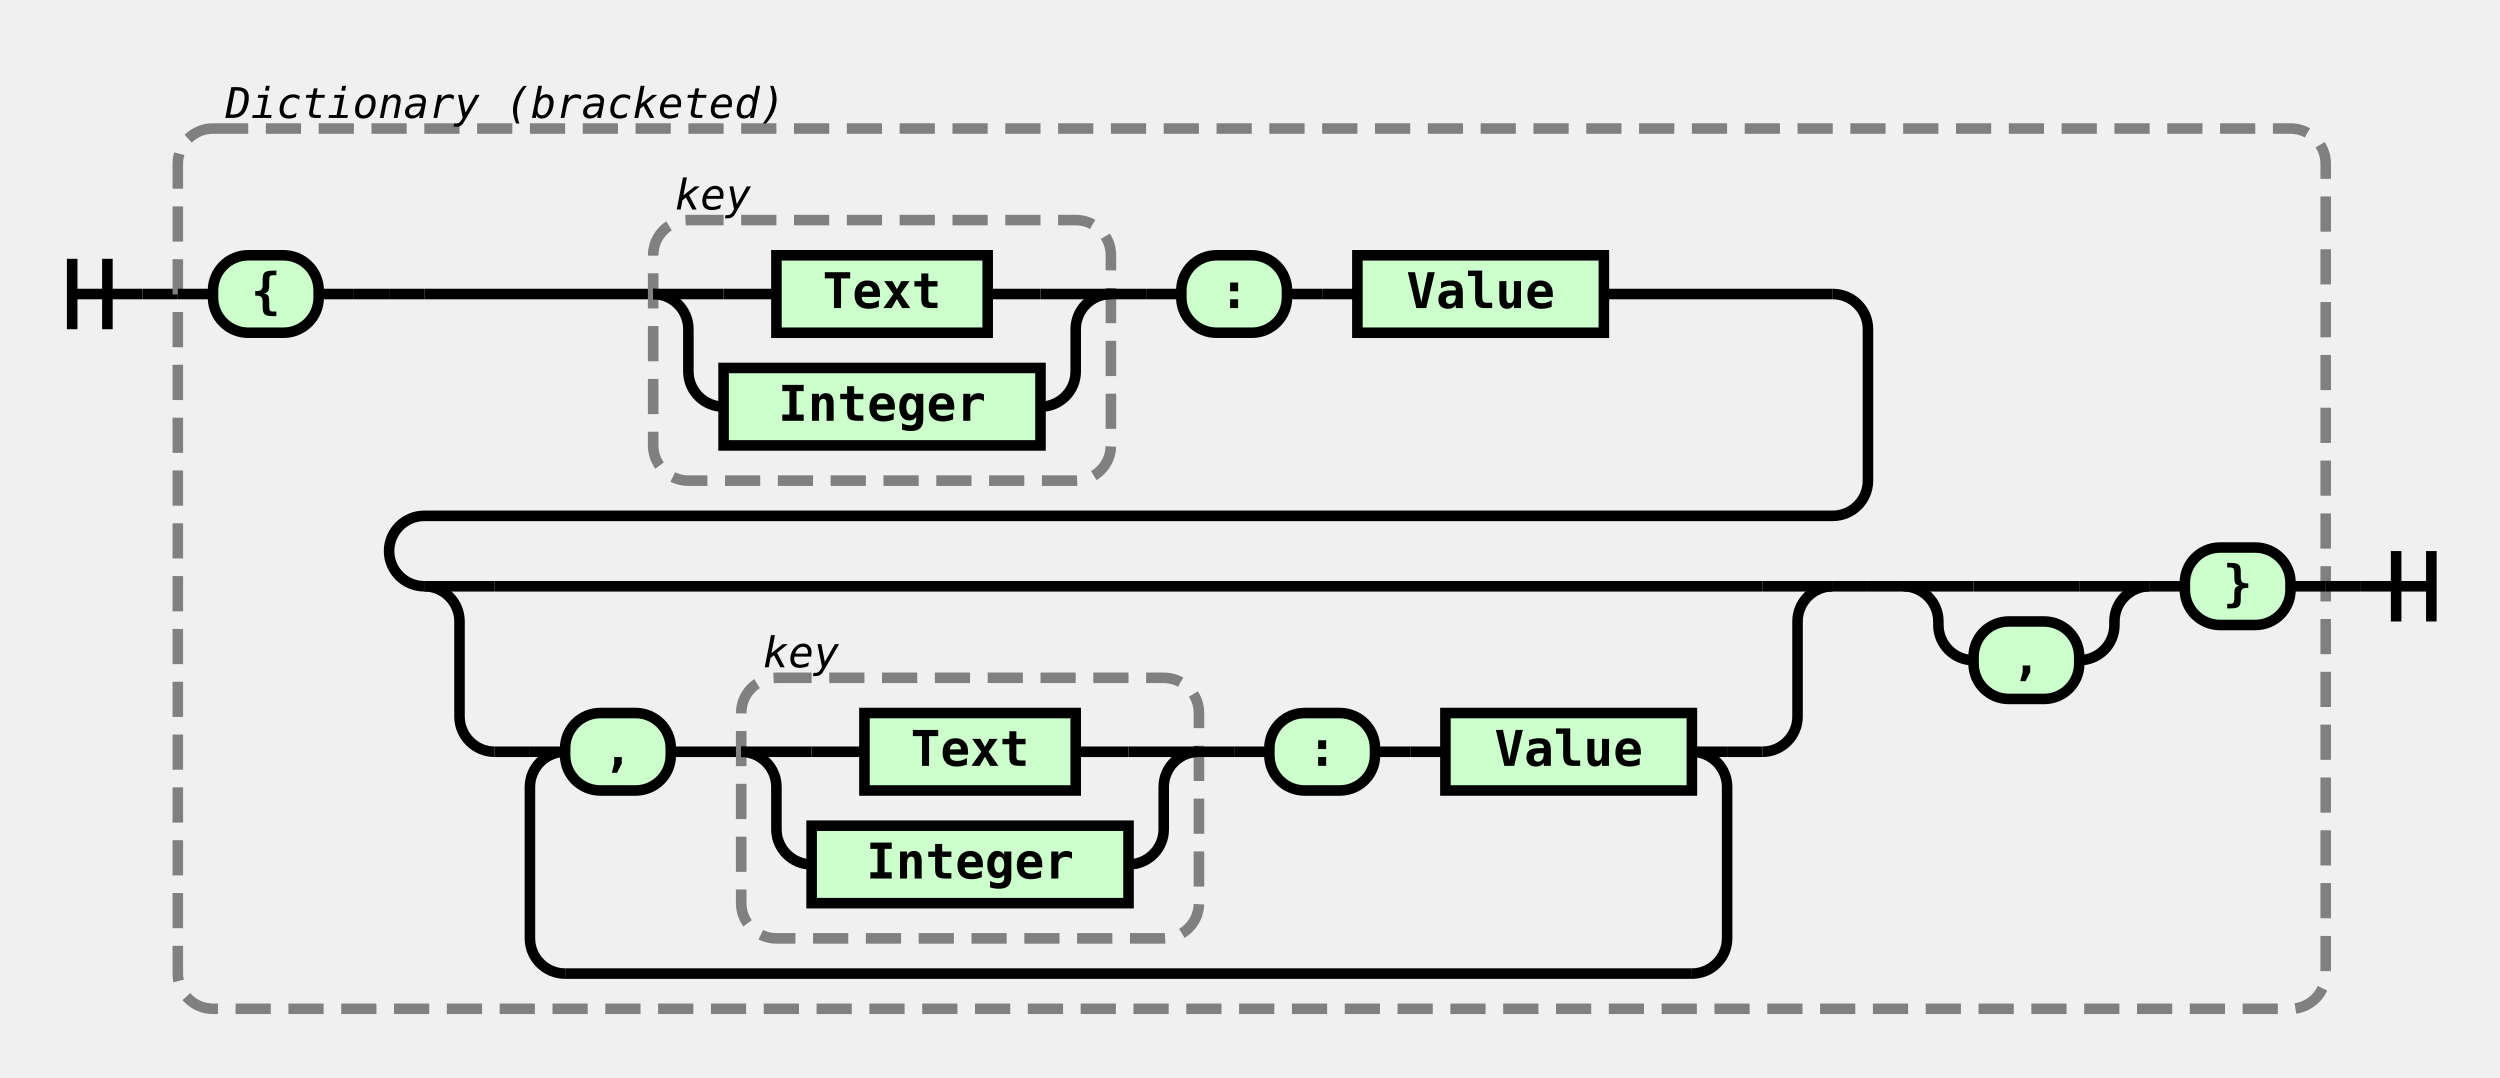
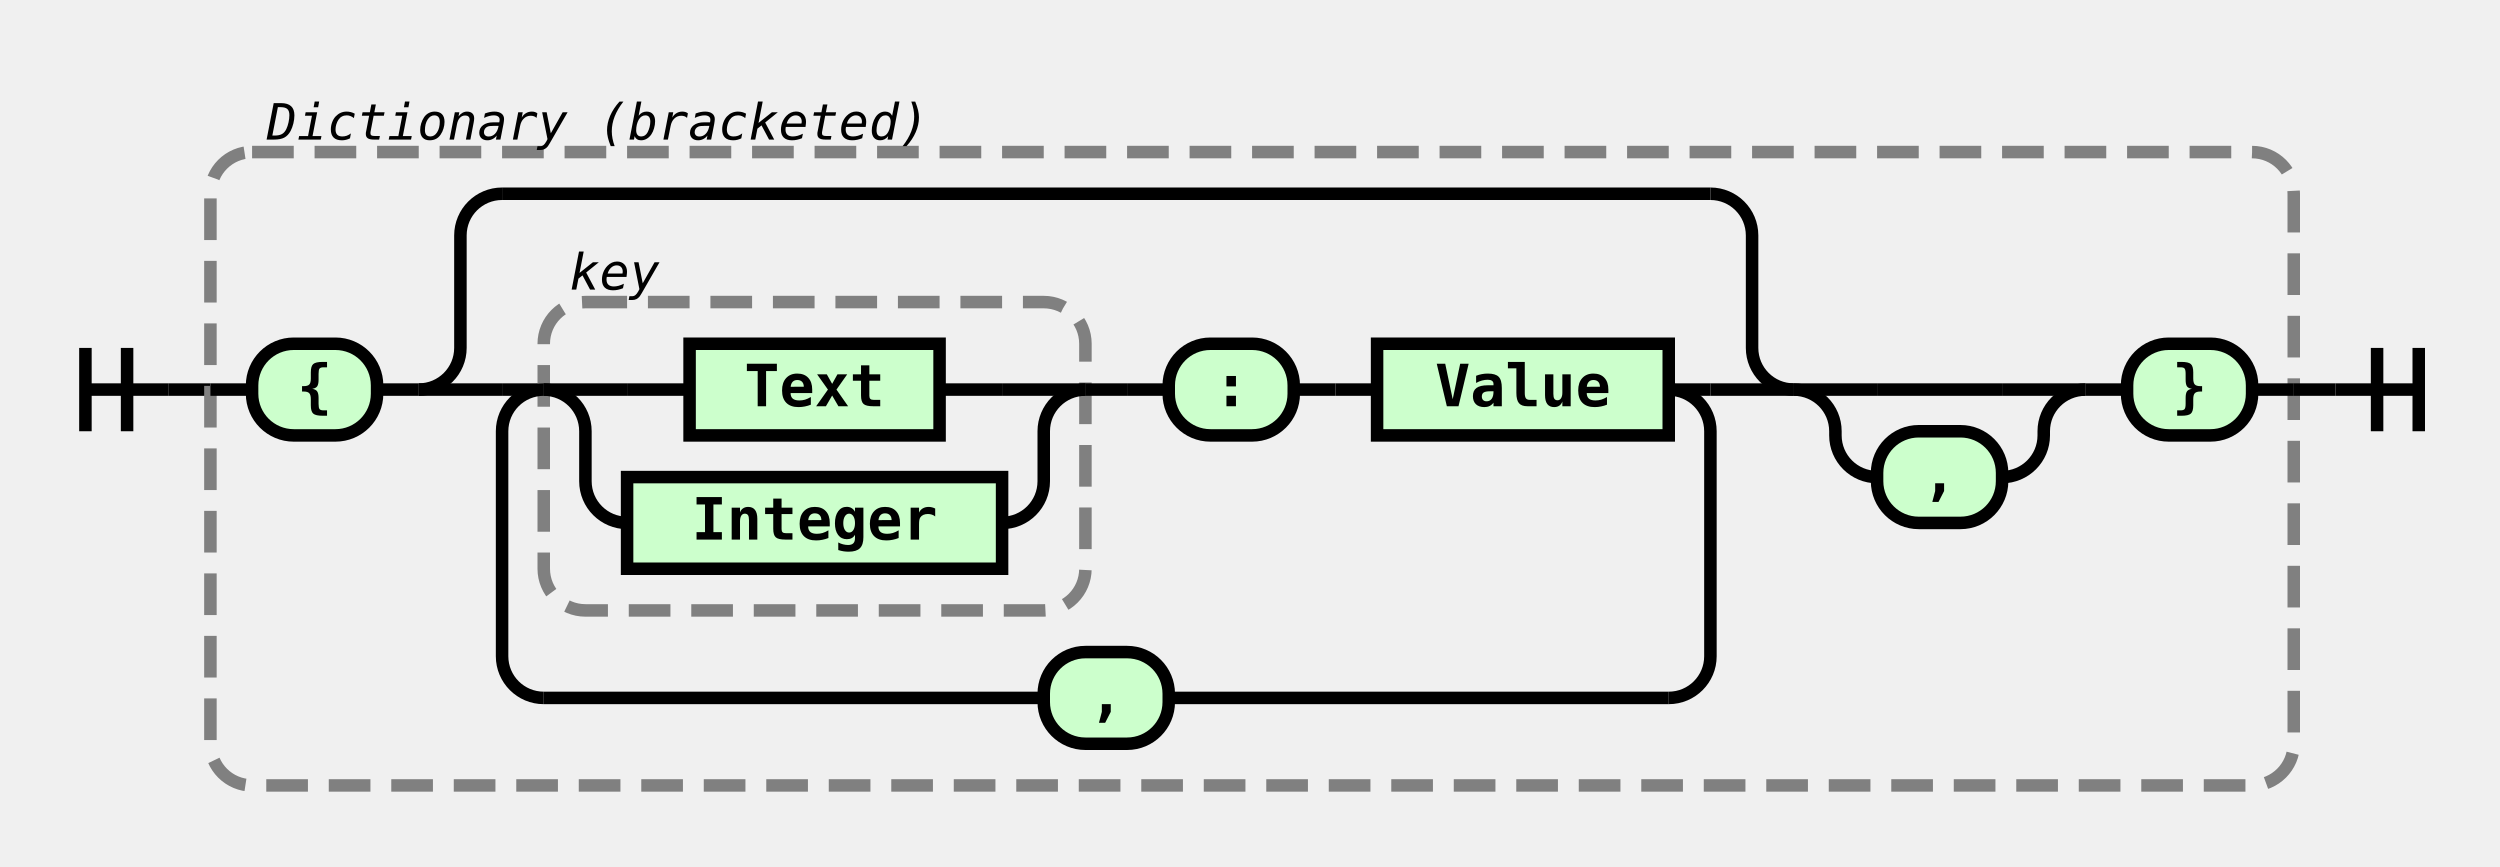
- <svg xmlns="http://www.w3.org/2000/svg" class="railroad-diagram" width="710" height="306" viewBox="0 0 710 306">
+ <svg xmlns="http://www.w3.org/2000/svg" class="railroad-diagram" width="600" height="208" viewBox="0 0 600 208">
  <g transform="translate(.5 .5)">
    <g>
-       <path d="M20 73v20m10 -20v20m-10 -10h20" />
+       <path d="M20 83v20m10 -20v20m-10 -10h20" />
    </g>
-     <path d="M40 83h10" />
+     <path d="M40 93h10" />
    <g>
-       <path d="M50 83h0" />
-       <path d="M660 166h0" />
-       <rect x="50" y="36" width="610" height="250" rx="10" ry="10" class="group-box" />
+       <path d="M50 93h0" />
+       <path d="M550 93h0" />
+       <rect x="50" y="36" width="500" height="152" rx="10" ry="10" class="group-box" />
      <g>
-         <path d="M50 83h10" />
-         <path d="M650 166h10" />
+         <path d="M50 93h10" />
+         <path d="M540 93h10" />
        <g class="terminal ">
-           <path d="M60 83h0" />
-           <path d="M90 83h0" />
-           <rect x="60" y="72" width="30" height="22" rx="10" ry="10" />
-           <text x="75" y="87">{</text>
+           <path d="M60 93h0" />
+           <path d="M90 93h0" />
+           <rect x="60" y="82" width="30" height="22" rx="10" ry="10" />
+           <text x="75" y="97">{</text>
        </g>
-         <path d="M90 83h10" />
-         <path d="M100 83h10" />
+         <path d="M90 93h10" />
        <g>
-           <path d="M110 83h0" />
-           <path d="M110 83h10" />
+           <path d="M100 93h0" />
+           <path d="M430 93h0" />
+           <path d="M100 93a10 10 0 0 0 10 -10v-27a10 10 0 0 1 10 -10" />
          <g>
-             <path d="M120 83h65" />
-             <path d="M455 83h65" />
+             <path d="M120 46h290" />
+           </g>
+           <path d="M410 46a10 10 0 0 1 10 10v27a10 10 0 0 0 10 10" />
+           <path d="M100 93h20" />
+           <g>
+             <path d="M120 93h0" />
+             <path d="M410 93h0" />
+             <path d="M120 93h10" />
            <g>
-               <path d="M185 83h0" />
-               <path d="M315 83h0" />
-               <rect x="185" y="62" width="130" height="74" rx="10" ry="10" class="group-box" />
+               <path d="M130 93h0" />
+               <path d="M400 93h0" />
              <g>
-                 <path d="M185 83h0" />
-                 <path d="M315 83h0" />
-                 <path d="M185 83h20" />
-                 <g class="non-terminal ">
-                   <path d="M205 83h15" />
-                   <path d="M280 83h15" />
-                   <rect x="220" y="72" width="60" height="22" />
-                   <text x="250" y="87">Text</text>
+                 <path d="M130 93h0" />
+                 <path d="M260 93h0" />
+                 <rect x="130" y="72" width="130" height="74" rx="10" ry="10" class="group-box" />
+                 <g>
+                   <path d="M130 93h0" />
+                   <path d="M260 93h0" />
+                   <path d="M130 93h20" />
+                   <g class="non-terminal ">
+                     <path d="M150 93h15" />
+                     <path d="M225 93h15" />
+                     <rect x="165" y="82" width="60" height="22" />
+                     <text x="195" y="97">Text</text>
+                   </g>
+                   <path d="M240 93h20" />
+                   <path d="M130 93a10 10 0 0 1 10 10v12a10 10 0 0 0 10 10" />
+                   <g class="non-terminal ">
+                     <path d="M150 125h0" />
+                     <path d="M240 125h0" />
+                     <rect x="150" y="114" width="90" height="22" />
+                     <text x="195" y="129">Integer</text>
+                   </g>
+                   <path d="M240 125a10 10 0 0 0 10 -10v-12a10 10 0 0 1 10 -10" />
                </g>
-                 <path d="M295 83h20" />
-                 <path d="M185 83a10 10 0 0 1 10 10v12a10 10 0 0 0 10 10" />
-                 <g class="non-terminal ">
-                   <path d="M205 115h0" />
-                   <path d="M295 115h0" />
-                   <rect x="205" y="104" width="90" height="22" />
-                   <text x="250" y="119">Integer</text>
+                 <g class="comment ">
+                   <path d="M130 64h0" />
+                   <path d="M164 64h0" />
+                   <text x="147" y="69" class="comment">key</text>
                </g>
-                 <path d="M295 115a10 10 0 0 0 10 -10v-12a10 10 0 0 1 10 -10" />
              </g>
-               <g class="comment ">
-                 <path d="M185 54h0" />
-                 <path d="M219 54h0" />
-                 <text x="202" y="59" class="comment">key</text>
+               <path d="M260 93h10" />
+               <path d="M270 93h10" />
+               <g class="terminal ">
+                 <path d="M280 93h0" />
+                 <path d="M310 93h0" />
+                 <rect x="280" y="82" width="30" height="22" rx="10" ry="10" />
+                 <text x="295" y="97">:</text>
+               </g>
+               <path d="M310 93h10" />
+               <path d="M320 93h10" />
+               <g class="non-terminal ">
+                 <path d="M330 93h0" />
+                 <path d="M400 93h0" />
+                 <rect x="330" y="82" width="70" height="22" />
+                 <text x="365" y="97">Value</text>
              </g>
            </g>
-             <path d="M315 83h10" />
-             <path d="M325 83h10" />
+             <path d="M400 93h10" />
+             <path d="M130 93a10 10 0 0 0 -10 10v54a10 10 0 0 0 10 10" />
            <g class="terminal ">
-               <path d="M335 83h0" />
-               <path d="M365 83h0" />
-               <rect x="335" y="72" width="30" height="22" rx="10" ry="10" />
-               <text x="350" y="87">:</text>
+               <path d="M130 167h120" />
+               <path d="M280 167h120" />
+               <rect x="250" y="156" width="30" height="22" rx="10" ry="10" />
+               <text x="265" y="171">,</text>
            </g>
-             <path d="M365 83h10" />
-             <path d="M375 83h10" />
-             <g class="non-terminal ">
-               <path d="M385 83h0" />
-               <path d="M455 83h0" />
-               <rect x="385" y="72" width="70" height="22" />
-               <text x="420" y="87">Value</text>
-             </g>
+             <path d="M400 167a10 10 0 0 0 10 -10v-54a10 10 0 0 0 -10 -10" />
          </g>
-           <path d="M520 83a10 10 0 0 1 10 10v43a10 10 0 0 1 -10 10h-400a10 10 0 0 0 -10 10v0a10 10 0 0 0 10 10" />
+           <path d="M410 93h20" />
+         </g>
+         <g>
+           <path d="M430 93h0" />
+           <path d="M500 93h0" />
+           <path d="M430 93h20" />
          <g>
-             <path d="M120 166h0" />
-             <path d="M520 166h0" />
-             <path d="M120 166h20" />
-             <g>
-               <path d="M140 166h360" />
-             </g>
-             <path d="M500 166h20" />
-             <path d="M120 166a10 10 0 0 1 10 10v27a10 10 0 0 0 10 10" />
-             <g>
-               <path d="M140 213h0" />
-               <g>
-                 <path d="M140 213h10" />
-                 <path d="M490 213h10" />
-                 <path d="M150 213h10" />
-                 <g>
-                   <path d="M160 213h0" />
-                   <path d="M480 213h0" />
-                   <g class="terminal ">
-                     <path d="M160 213h0" />
-                     <path d="M190 213h0" />
-                     <rect x="160" y="202" width="30" height="22" rx="10" ry="10" />
-                     <text x="175" y="217">,</text>
-                   </g>
-                   <path d="M190 213h10" />
-                   <path d="M200 213h10" />
-                   <g>
-                     <path d="M210 213h0" />
-                     <path d="M480 213h0" />
-                     <g>
-                       <path d="M210 213h0" />
-                       <path d="M340 213h0" />
-                       <rect x="210" y="192" width="130" height="74" rx="10" ry="10" class="group-box" />
-                       <g>
-                         <path d="M210 213h0" />
-                         <path d="M340 213h0" />
-                         <path d="M210 213h20" />
-                         <g class="non-terminal ">
-                           <path d="M230 213h15" />
-                           <path d="M305 213h15" />
-                           <rect x="245" y="202" width="60" height="22" />
-                           <text x="275" y="217">Text</text>
-                         </g>
-                         <path d="M320 213h20" />
-                         <path d="M210 213a10 10 0 0 1 10 10v12a10 10 0 0 0 10 10" />
-                         <g class="non-terminal ">
-                           <path d="M230 245h0" />
-                           <path d="M320 245h0" />
-                           <rect x="230" y="234" width="90" height="22" />
-                           <text x="275" y="249">Integer</text>
-                         </g>
-                         <path d="M320 245a10 10 0 0 0 10 -10v-12a10 10 0 0 1 10 -10" />
-                       </g>
-                       <g class="comment ">
-                         <path d="M210 184h0" />
-                         <path d="M244 184h0" />
-                         <text x="227" y="189" class="comment">key</text>
-                       </g>
-                     </g>
-                     <path d="M340 213h10" />
-                     <path d="M350 213h10" />
-                     <g class="terminal ">
-                       <path d="M360 213h0" />
-                       <path d="M390 213h0" />
-                       <rect x="360" y="202" width="30" height="22" rx="10" ry="10" />
-                       <text x="375" y="217">:</text>
-                     </g>
-                     <path d="M390 213h10" />
-                     <path d="M400 213h10" />
-                     <g class="non-terminal ">
-                       <path d="M410 213h0" />
-                       <path d="M480 213h0" />
-                       <rect x="410" y="202" width="70" height="22" />
-                       <text x="445" y="217">Value</text>
-                     </g>
-                   </g>
-                 </g>
-                 <path d="M480 213h10" />
-                 <path d="M160 213a10 10 0 0 0 -10 10v43a10 10 0 0 0 10 10" />
-                 <g>
-                   <path d="M160 276h320" />
-                 </g>
-                 <path d="M480 276a10 10 0 0 0 10 -10v-43a10 10 0 0 0 -10 -10" />
-               </g>
-               <path d="M500 213h0" />
-             </g>
-             <path d="M500 213a10 10 0 0 0 10 -10v-27a10 10 0 0 1 10 -10" />
+             <path d="M450 93h30" />
          </g>
-           <path d="M520 166h10" />
-           <path d="M530 166h0" />
+           <path d="M480 93h20" />
+           <path d="M430 93a10 10 0 0 1 10 10v1a10 10 0 0 0 10 10" />
+           <g class="terminal ">
+             <path d="M450 114h0" />
+             <path d="M480 114h0" />
+             <rect x="450" y="103" width="30" height="22" rx="10" ry="10" />
+             <text x="465" y="118">,</text>
+           </g>
+           <path d="M480 114a10 10 0 0 0 10 -10v-1a10 10 0 0 1 10 -10" />
        </g>
-         <path d="M530 166h10" />
-         <g>
-           <path d="M540 166h0" />
-           <path d="M610 166h0" />
-           <path d="M540 166h20" />
-           <g>
-             <path d="M560 166h30" />
-           </g>
-           <path d="M590 166h20" />
-           <path d="M540 166a10 10 0 0 1 10 10v1a10 10 0 0 0 10 10" />
-           <g class="terminal ">
-             <path d="M560 187h0" />
-             <path d="M590 187h0" />
-             <rect x="560" y="176" width="30" height="22" rx="10" ry="10" />
-             <text x="575" y="191">,</text>
-           </g>
-           <path d="M590 187a10 10 0 0 0 10 -10v-1a10 10 0 0 1 10 -10" />
-         </g>
-         <path d="M610 166h10" />
+         <path d="M500 93h10" />
        <g class="terminal ">
-           <path d="M620 166h0" />
-           <path d="M650 166h0" />
-           <rect x="620" y="155" width="30" height="22" rx="10" ry="10" />
-           <text x="635" y="170">}</text>
+           <path d="M510 93h0" />
+           <path d="M540 93h0" />
+           <rect x="510" y="82" width="30" height="22" rx="10" ry="10" />
+           <text x="525" y="97">}</text>
        </g>
      </g>
      <g class="comment ">
        <path d="M50 28h0" />
        <path d="M236 28h0" />
        <text x="143" y="33" class="comment">Dictionary (bracketed)</text>
      </g>
    </g>
-     <path d="M660 166h10" />
-     <path d="M 670 166 h 20 m -10 -10 v 20 m 10 -20 v 20" />
+     <path d="M550 93h10" />
+     <path d="M 560 93 h 20 m -10 -10 v 20 m 10 -20 v 20" />
  </g>
  <style>
	svg {
		background-color: hsl(30,20%,95%);
	}
	path {
		stroke-width: 3;
		stroke: black;
		fill: rgba(0,0,0,0);
	}
	text {
		font: bold 14px monospace;
		text-anchor: middle;
		white-space: pre;
	}
	text.diagram-text {
		font-size: 12px;
	}
	text.diagram-arrow {
		font-size: 16px;
	}
	text.label {
		text-anchor: start;
	}
	text.comment {
		font: italic 12px monospace;
	}
	g.non-terminal text {
		/*font-style: italic;*/
	}
	rect {
		stroke-width: 3;
		stroke: black;
		fill: hsl(120,100%,90%);
	}
	rect.group-box {
		stroke: gray;
		stroke-dasharray: 10 5;
		fill: none;
	}
	path.diagram-text {
		stroke-width: 3;
		stroke: black;
		fill: white;
		cursor: help;
	}
	g.diagram-text:hover path.diagram-text {
		fill: #eee;
	}</style>
</svg>
